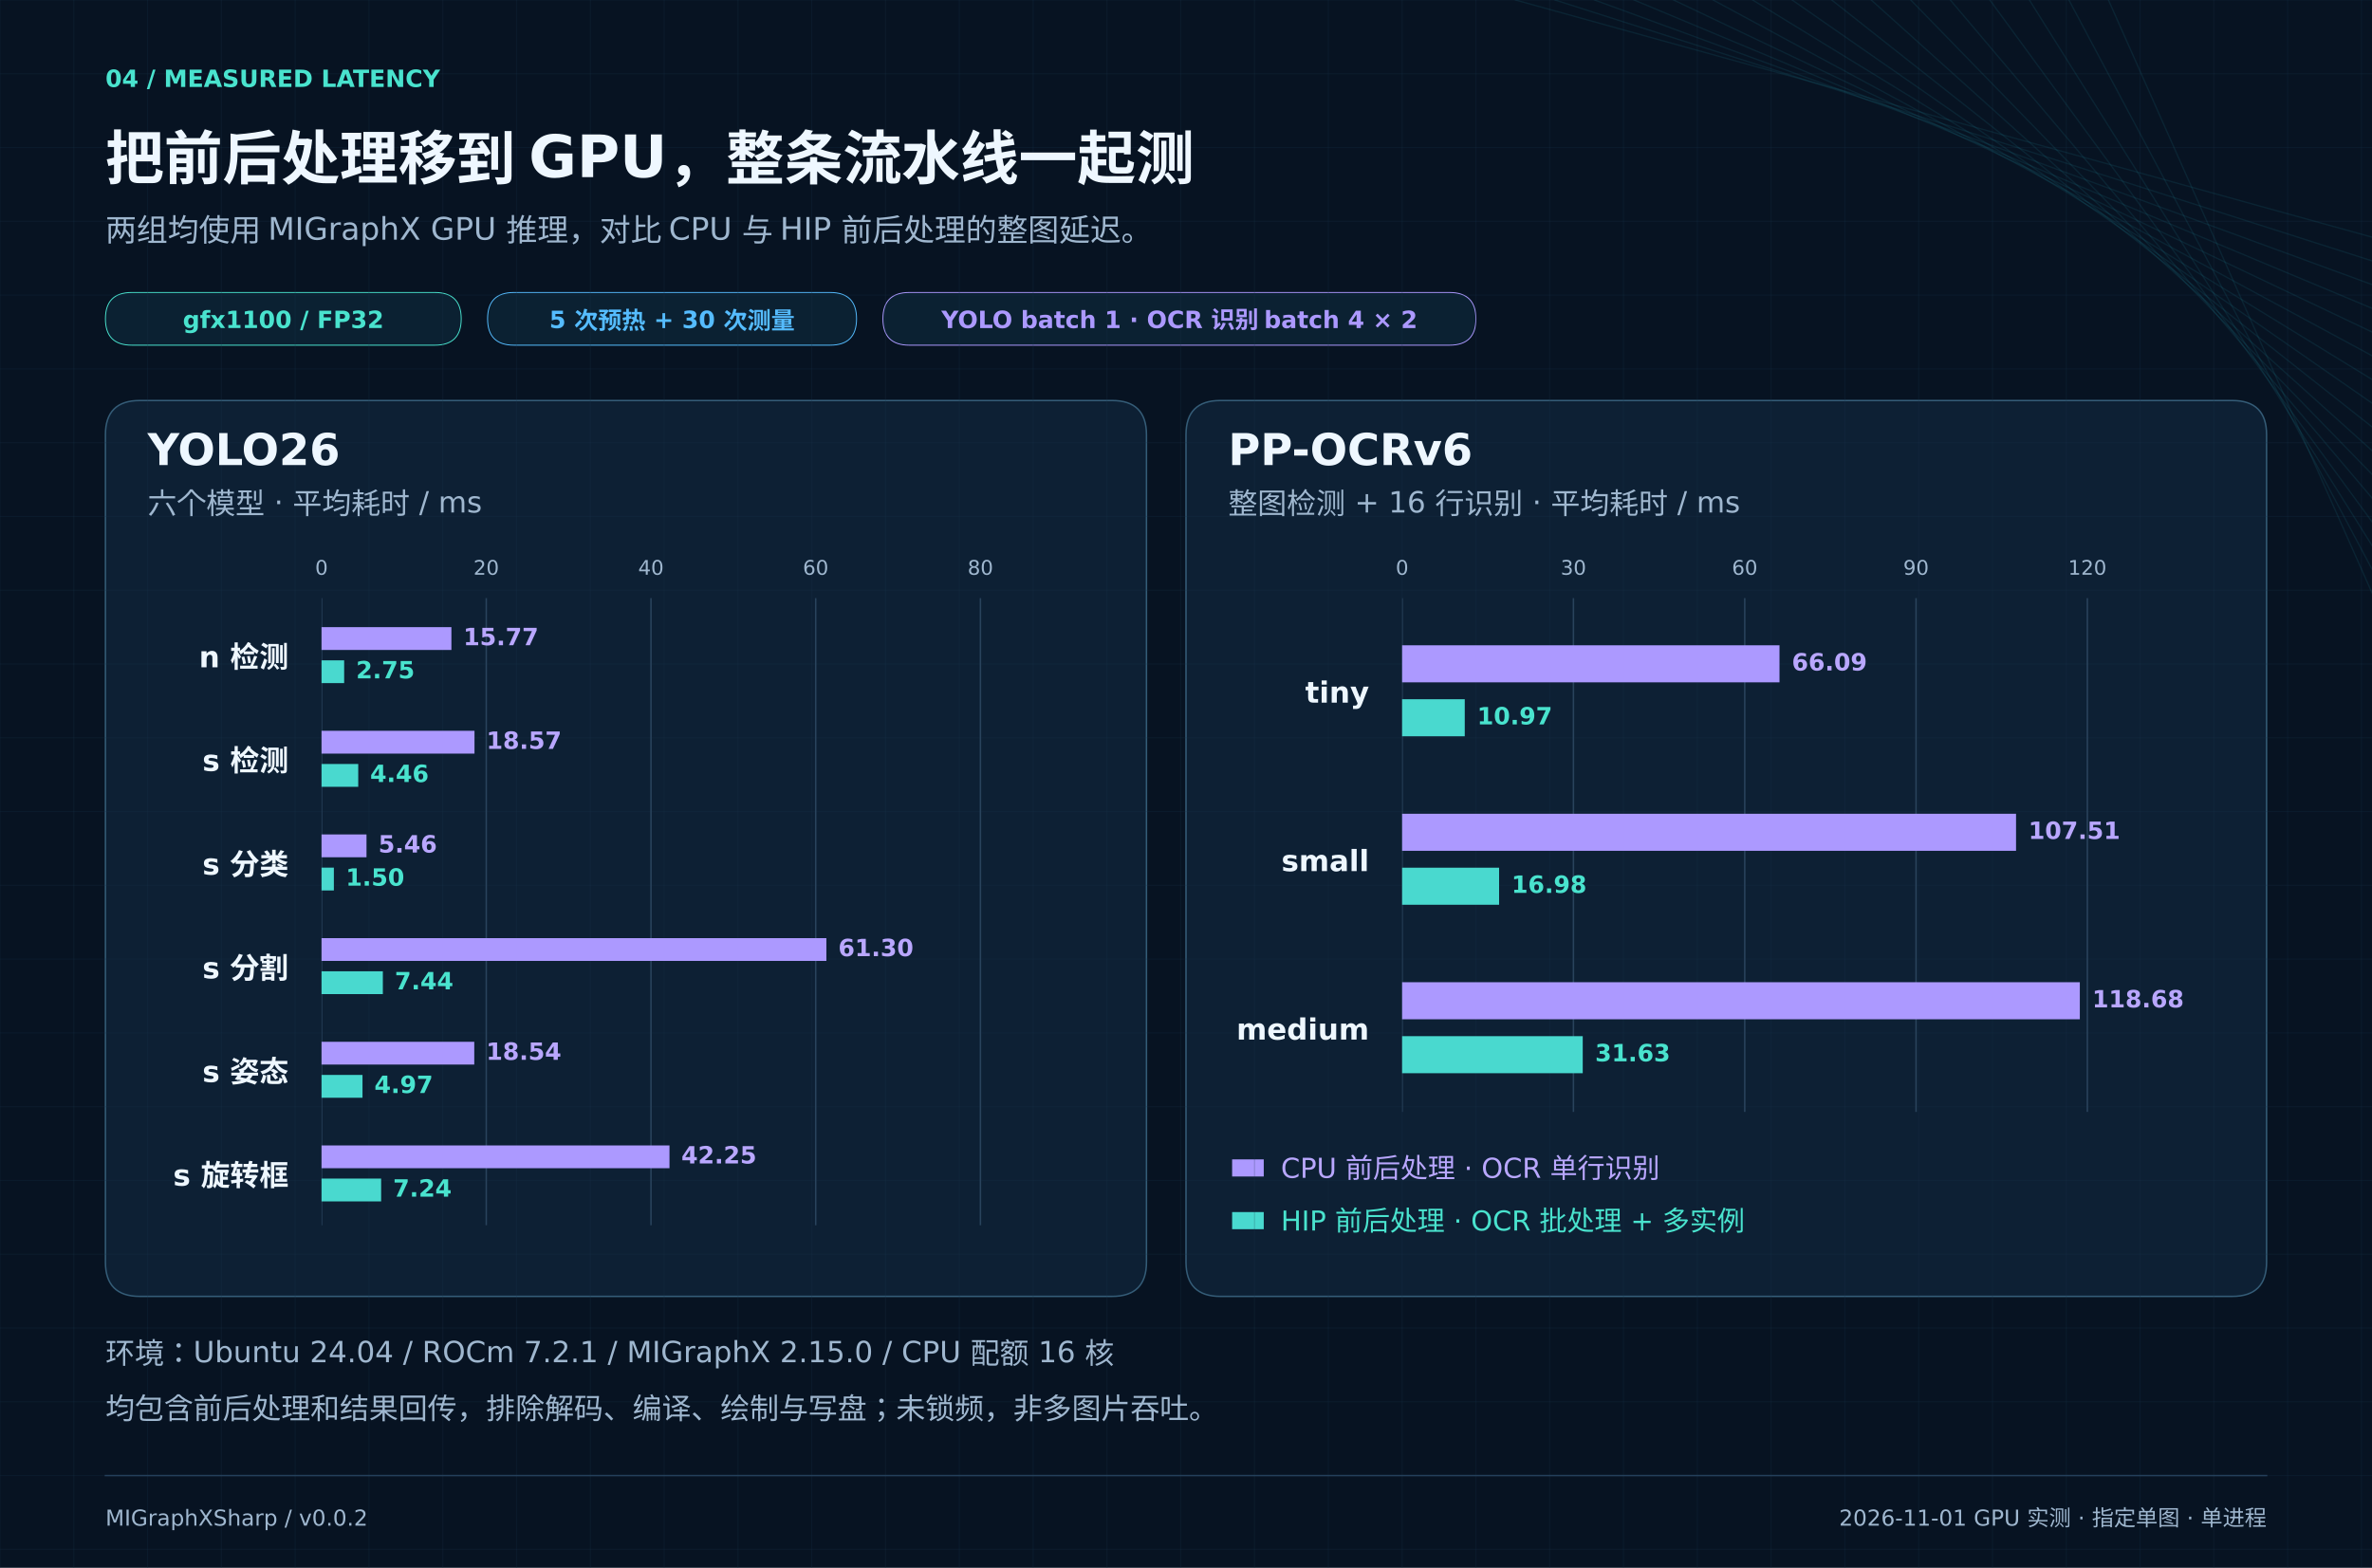
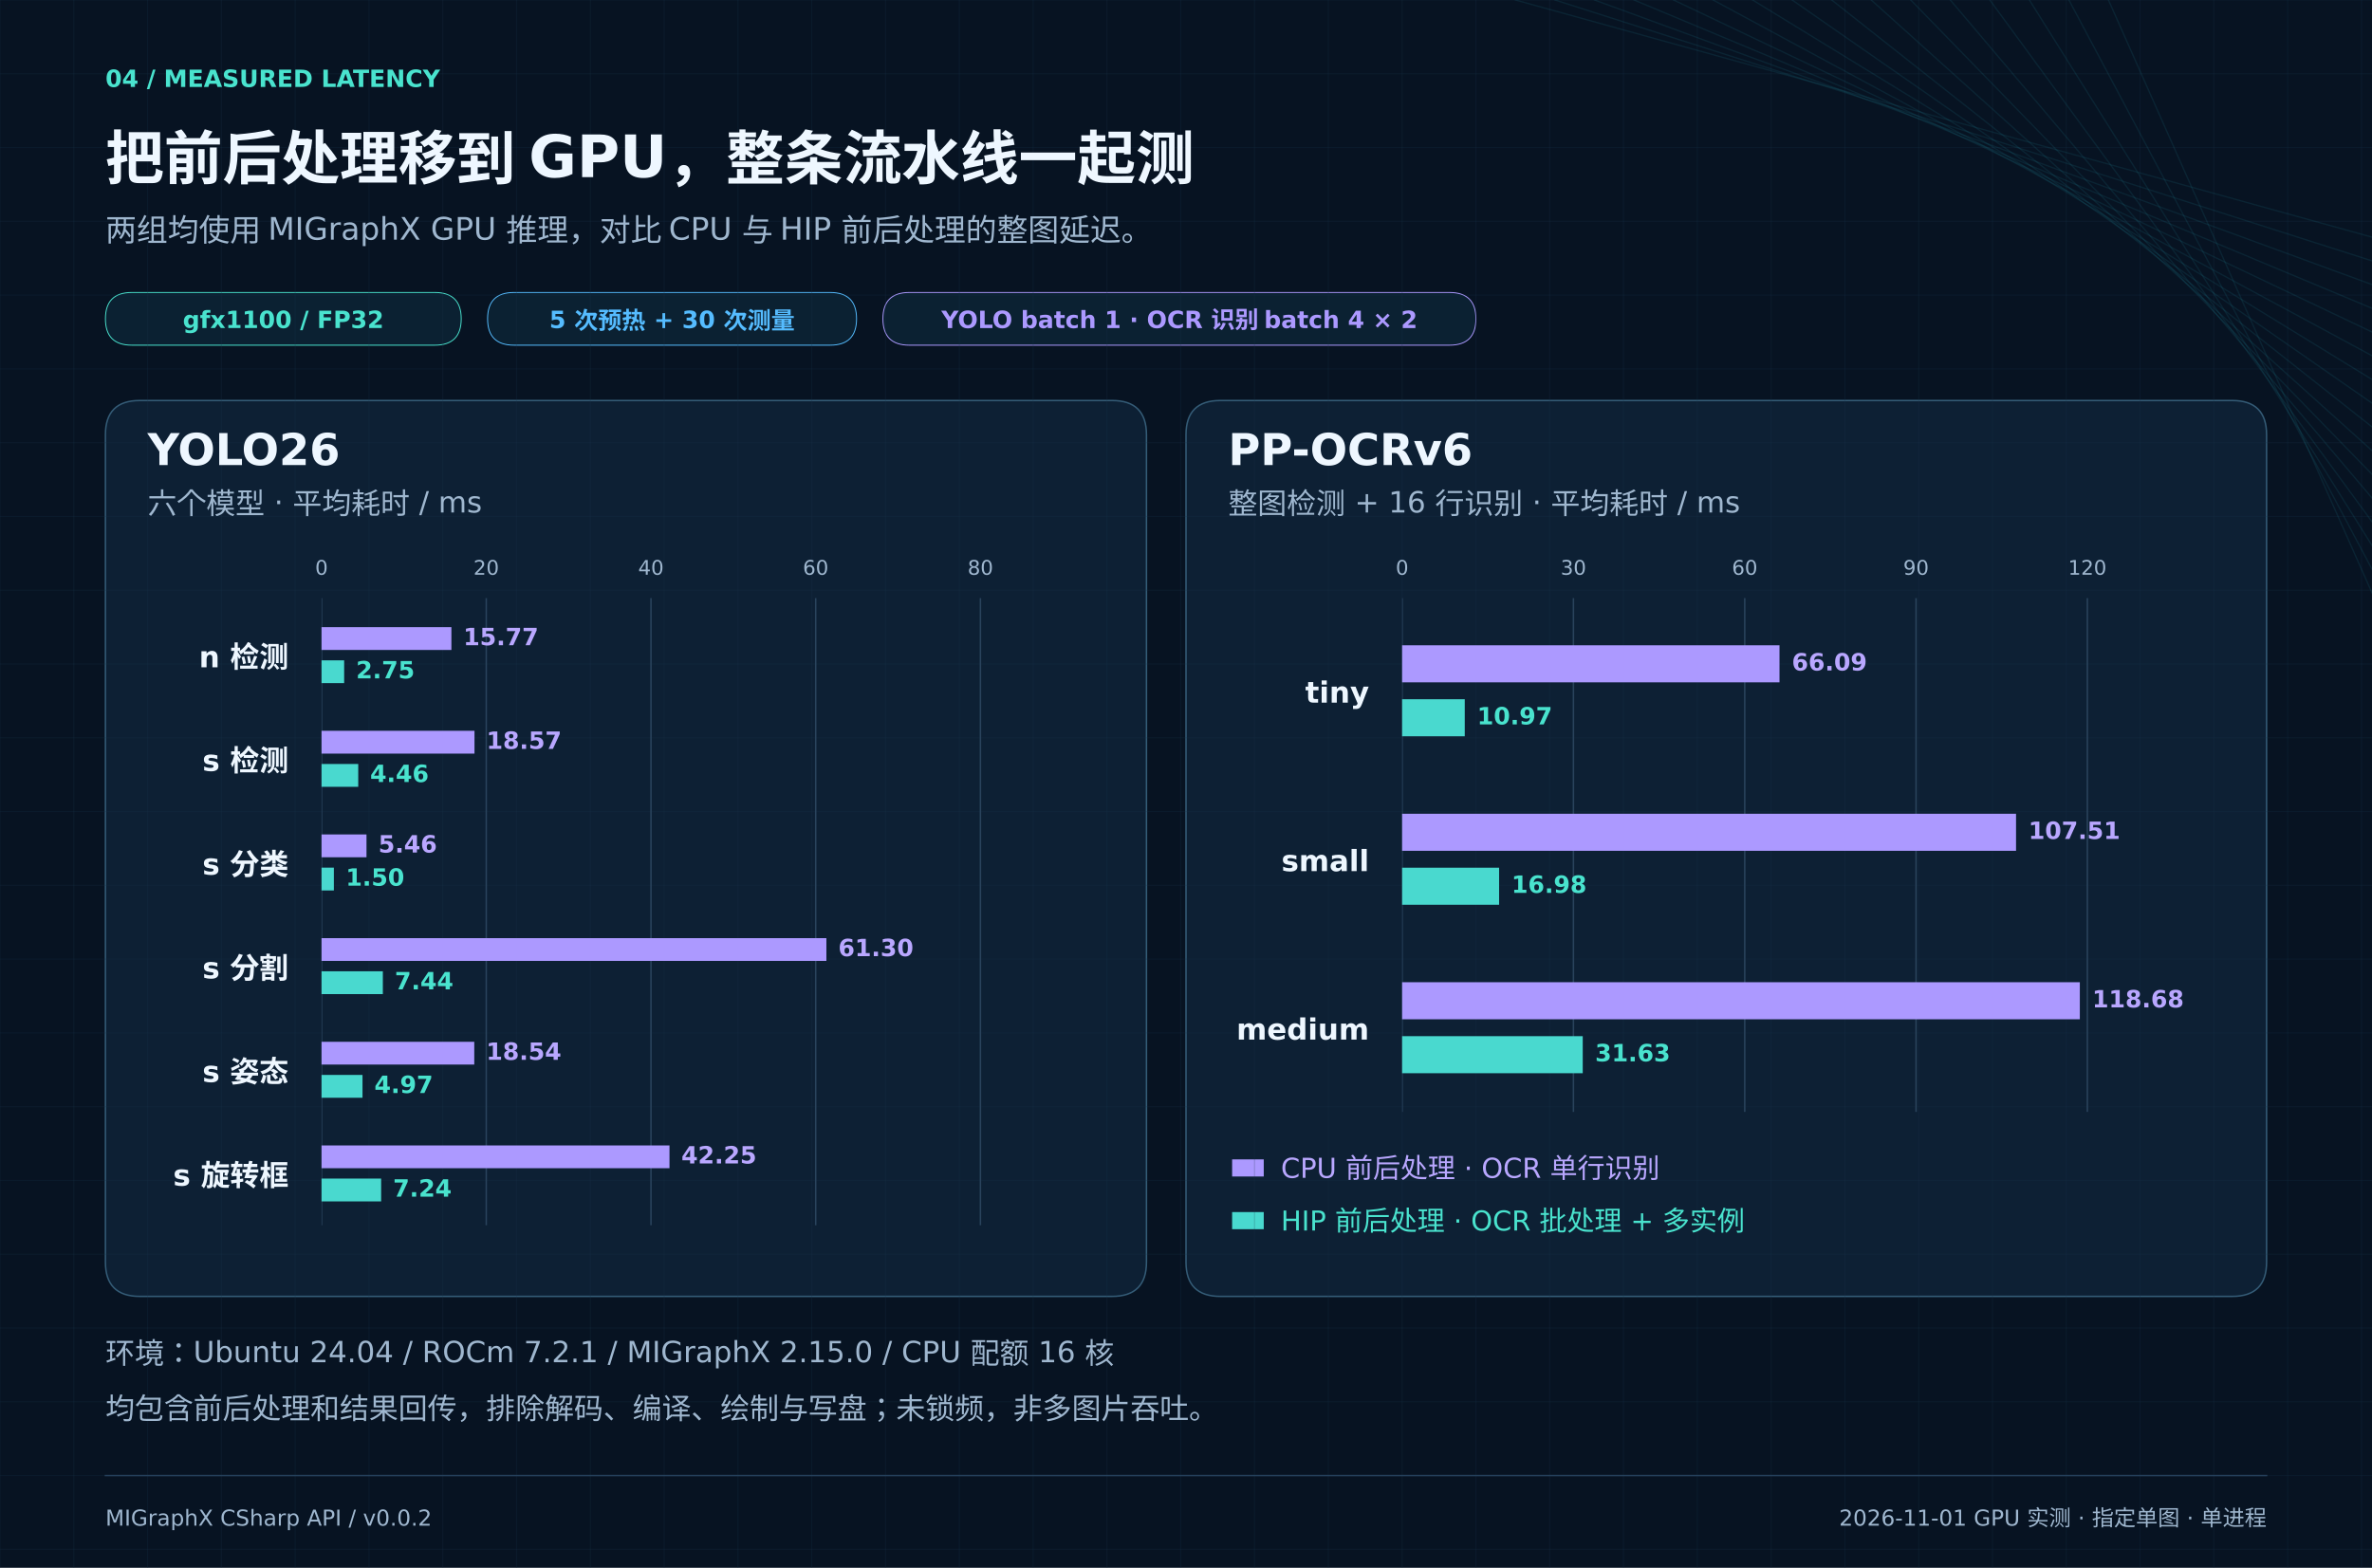
<svg xmlns="http://www.w3.org/2000/svg" width="1296pt" height="856.8pt" viewBox="0 0 1296 856.8" version="1.1">
  <defs>
    <style type="text/css">*{stroke-linejoin: round; stroke-linecap: butt}</style>
  </defs>
  <g id="figure_1">
    <g id="patch_1">
      <path d="M 0 856.8 L 1296 856.8 L 1296 0 L 0 0 z " style="fill: #071322" />
    </g>
    <g id="axes_1">
      <g id="patch_2">
        <path d="M 72 159.84 L 237.6 159.84 Q 252 159.84 252 174.24 L 252 174.24 Q 252 188.64 237.6 188.64 L 72 188.64 Q 57.6 188.64 57.6 174.24 L 57.6 174.24 Q 57.6 159.84 72 159.84 z " clip-path="url(#p8e0f7f4dfb)" style="fill: #0b2132; stroke: #49e3ce; stroke-width: 0.5; stroke-linejoin: miter" />
      </g>
      <g id="patch_3">
        <path d="M 280.8 159.84 L 453.6 159.84 Q 468 159.84 468 174.24 L 468 174.24 Q 468 188.64 453.6 188.64 L 280.8 188.64 Q 266.4 188.64 266.4 174.24 L 266.4 174.24 Q 266.4 159.84 280.8 159.84 z " clip-path="url(#p8e0f7f4dfb)" style="fill: #0b2132; stroke: #55bcff; stroke-width: 0.5; stroke-linejoin: miter" />
      </g>
      <g id="patch_4">
        <path d="M 496.8 159.84 L 792 159.84 Q 806.4 159.84 806.4 174.24 L 806.4 174.24 Q 806.4 188.64 792 188.64 L 496.8 188.64 Q 482.4 188.64 482.4 174.24 L 482.4 174.24 Q 482.4 159.84 496.8 159.84 z " clip-path="url(#p8e0f7f4dfb)" style="fill: #0b2132; stroke: #ac99ff; stroke-width: 0.5; stroke-linejoin: miter" />
      </g>
      <g id="patch_5">
        <path d="M 76.32 218.88 L 607.68 218.88 Q 626.4 218.88 626.4 237.6 L 626.4 689.76 Q 626.4 708.48 607.68 708.48 L 76.32 708.48 Q 57.6 708.48 57.6 689.76 L 57.6 237.6 Q 57.6 218.88 76.32 218.88 z " clip-path="url(#p8e0f7f4dfb)" style="fill: #0d2034; stroke: #345c77; stroke-width: 0.8; stroke-linejoin: miter" />
      </g>
      <g id="patch_6">
        <path d="M 666.72 218.88 L 1219.68 218.88 Q 1238.4 218.88 1238.4 237.6 L 1238.4 689.76 Q 1238.4 708.48 1219.68 708.48 L 666.72 708.48 Q 648 708.48 648 689.76 L 648 237.6 Q 648 218.88 666.72 218.88 z " clip-path="url(#p8e0f7f4dfb)" style="fill: #0d2034; stroke: #345c77; stroke-width: 0.8; stroke-linejoin: miter" />
      </g>
      <g id="patch_7">
        <path d="M 673.2 633.6 L 690.48 633.6 L 690.48 642.96 L 673.2 642.96 z " clip-path="url(#p8e0f7f4dfb)" style="fill: #ac99ff" />
      </g>
      <g id="patch_8">
        <path d="M 673.2 662.4 L 690.48 662.4 L 690.48 671.76 L 673.2 671.76 z " clip-path="url(#p8e0f7f4dfb)" style="fill: #49d9cf" />
      </g>
      <g id="line2d_1">
        <path d="M 0 0 L 0 856.8 " clip-path="url(#p8e0f7f4dfb)" style="fill: none; stroke: #19344b; stroke-opacity: 0.22; stroke-width: 0.6; stroke-linecap: square" />
      </g>
      <g id="line2d_2">
        <path d="M 40.32 0 L 40.32 856.8 " clip-path="url(#p8e0f7f4dfb)" style="fill: none; stroke: #19344b; stroke-opacity: 0.22; stroke-width: 0.6; stroke-linecap: square" />
      </g>
      <g id="line2d_3">
        <path d="M 80.64 0 L 80.64 856.8 " clip-path="url(#p8e0f7f4dfb)" style="fill: none; stroke: #19344b; stroke-opacity: 0.22; stroke-width: 0.6; stroke-linecap: square" />
      </g>
      <g id="line2d_4">
        <path d="M 120.96 0 L 120.96 856.8 " clip-path="url(#p8e0f7f4dfb)" style="fill: none; stroke: #19344b; stroke-opacity: 0.22; stroke-width: 0.6; stroke-linecap: square" />
      </g>
      <g id="line2d_5">
        <path d="M 161.28 0 L 161.28 856.8 " clip-path="url(#p8e0f7f4dfb)" style="fill: none; stroke: #19344b; stroke-opacity: 0.22; stroke-width: 0.6; stroke-linecap: square" />
      </g>
      <g id="line2d_6">
        <path d="M 201.6 0 L 201.6 856.8 " clip-path="url(#p8e0f7f4dfb)" style="fill: none; stroke: #19344b; stroke-opacity: 0.22; stroke-width: 0.6; stroke-linecap: square" />
      </g>
      <g id="line2d_7">
        <path d="M 241.92 0 L 241.92 856.8 " clip-path="url(#p8e0f7f4dfb)" style="fill: none; stroke: #19344b; stroke-opacity: 0.22; stroke-width: 0.6; stroke-linecap: square" />
      </g>
      <g id="line2d_8">
        <path d="M 282.24 0 L 282.24 856.8 " clip-path="url(#p8e0f7f4dfb)" style="fill: none; stroke: #19344b; stroke-opacity: 0.22; stroke-width: 0.6; stroke-linecap: square" />
      </g>
      <g id="line2d_9">
        <path d="M 322.56 0 L 322.56 856.8 " clip-path="url(#p8e0f7f4dfb)" style="fill: none; stroke: #19344b; stroke-opacity: 0.22; stroke-width: 0.6; stroke-linecap: square" />
      </g>
      <g id="line2d_10">
        <path d="M 362.88 0 L 362.88 856.8 " clip-path="url(#p8e0f7f4dfb)" style="fill: none; stroke: #19344b; stroke-opacity: 0.22; stroke-width: 0.6; stroke-linecap: square" />
      </g>
      <g id="line2d_11">
        <path d="M 403.2 0 L 403.2 856.8 " clip-path="url(#p8e0f7f4dfb)" style="fill: none; stroke: #19344b; stroke-opacity: 0.22; stroke-width: 0.6; stroke-linecap: square" />
      </g>
      <g id="line2d_12">
        <path d="M 443.52 0 L 443.52 856.8 " clip-path="url(#p8e0f7f4dfb)" style="fill: none; stroke: #19344b; stroke-opacity: 0.22; stroke-width: 0.6; stroke-linecap: square" />
      </g>
      <g id="line2d_13">
        <path d="M 483.84 0 L 483.84 856.8 " clip-path="url(#p8e0f7f4dfb)" style="fill: none; stroke: #19344b; stroke-opacity: 0.22; stroke-width: 0.6; stroke-linecap: square" />
      </g>
      <g id="line2d_14">
        <path d="M 524.16 0 L 524.16 856.8 " clip-path="url(#p8e0f7f4dfb)" style="fill: none; stroke: #19344b; stroke-opacity: 0.22; stroke-width: 0.6; stroke-linecap: square" />
      </g>
      <g id="line2d_15">
        <path d="M 564.48 0 L 564.48 856.8 " clip-path="url(#p8e0f7f4dfb)" style="fill: none; stroke: #19344b; stroke-opacity: 0.22; stroke-width: 0.6; stroke-linecap: square" />
      </g>
      <g id="line2d_16">
        <path d="M 604.8 0 L 604.8 856.8 " clip-path="url(#p8e0f7f4dfb)" style="fill: none; stroke: #19344b; stroke-opacity: 0.22; stroke-width: 0.6; stroke-linecap: square" />
      </g>
      <g id="line2d_17">
        <path d="M 645.12 0 L 645.12 856.8 " clip-path="url(#p8e0f7f4dfb)" style="fill: none; stroke: #19344b; stroke-opacity: 0.22; stroke-width: 0.6; stroke-linecap: square" />
      </g>
      <g id="line2d_18">
        <path d="M 685.44 0 L 685.44 856.8 " clip-path="url(#p8e0f7f4dfb)" style="fill: none; stroke: #19344b; stroke-opacity: 0.22; stroke-width: 0.6; stroke-linecap: square" />
      </g>
      <g id="line2d_19">
        <path d="M 725.76 0 L 725.76 856.8 " clip-path="url(#p8e0f7f4dfb)" style="fill: none; stroke: #19344b; stroke-opacity: 0.22; stroke-width: 0.6; stroke-linecap: square" />
      </g>
      <g id="line2d_20">
        <path d="M 766.08 0 L 766.08 856.8 " clip-path="url(#p8e0f7f4dfb)" style="fill: none; stroke: #19344b; stroke-opacity: 0.22; stroke-width: 0.6; stroke-linecap: square" />
      </g>
      <g id="line2d_21">
        <path d="M 806.4 0 L 806.4 856.8 " clip-path="url(#p8e0f7f4dfb)" style="fill: none; stroke: #19344b; stroke-opacity: 0.22; stroke-width: 0.6; stroke-linecap: square" />
      </g>
      <g id="line2d_22">
        <path d="M 846.72 0 L 846.72 856.8 " clip-path="url(#p8e0f7f4dfb)" style="fill: none; stroke: #19344b; stroke-opacity: 0.22; stroke-width: 0.6; stroke-linecap: square" />
      </g>
      <g id="line2d_23">
        <path d="M 887.04 0 L 887.04 856.8 " clip-path="url(#p8e0f7f4dfb)" style="fill: none; stroke: #19344b; stroke-opacity: 0.22; stroke-width: 0.6; stroke-linecap: square" />
      </g>
      <g id="line2d_24">
        <path d="M 927.36 0 L 927.36 856.8 " clip-path="url(#p8e0f7f4dfb)" style="fill: none; stroke: #19344b; stroke-opacity: 0.22; stroke-width: 0.6; stroke-linecap: square" />
      </g>
      <g id="line2d_25">
        <path d="M 967.68 0 L 967.68 856.8 " clip-path="url(#p8e0f7f4dfb)" style="fill: none; stroke: #19344b; stroke-opacity: 0.22; stroke-width: 0.6; stroke-linecap: square" />
      </g>
      <g id="line2d_26">
        <path d="M 1008 0 L 1008 856.8 " clip-path="url(#p8e0f7f4dfb)" style="fill: none; stroke: #19344b; stroke-opacity: 0.22; stroke-width: 0.6; stroke-linecap: square" />
      </g>
      <g id="line2d_27">
        <path d="M 1048.32 0 L 1048.32 856.8 " clip-path="url(#p8e0f7f4dfb)" style="fill: none; stroke: #19344b; stroke-opacity: 0.22; stroke-width: 0.6; stroke-linecap: square" />
      </g>
      <g id="line2d_28">
        <path d="M 1088.64 0 L 1088.64 856.8 " clip-path="url(#p8e0f7f4dfb)" style="fill: none; stroke: #19344b; stroke-opacity: 0.22; stroke-width: 0.6; stroke-linecap: square" />
      </g>
      <g id="line2d_29">
        <path d="M 1128.96 0 L 1128.96 856.8 " clip-path="url(#p8e0f7f4dfb)" style="fill: none; stroke: #19344b; stroke-opacity: 0.22; stroke-width: 0.6; stroke-linecap: square" />
      </g>
      <g id="line2d_30">
        <path d="M 1169.28 0 L 1169.28 856.8 " clip-path="url(#p8e0f7f4dfb)" style="fill: none; stroke: #19344b; stroke-opacity: 0.22; stroke-width: 0.6; stroke-linecap: square" />
      </g>
      <g id="line2d_31">
        <path d="M 1209.6 0 L 1209.6 856.8 " clip-path="url(#p8e0f7f4dfb)" style="fill: none; stroke: #19344b; stroke-opacity: 0.22; stroke-width: 0.6; stroke-linecap: square" />
      </g>
      <g id="line2d_32">
        <path d="M 1249.92 0 L 1249.92 856.8 " clip-path="url(#p8e0f7f4dfb)" style="fill: none; stroke: #19344b; stroke-opacity: 0.22; stroke-width: 0.6; stroke-linecap: square" />
      </g>
      <g id="line2d_33">
        <path d="M 1290.24 0 L 1290.24 856.8 " clip-path="url(#p8e0f7f4dfb)" style="fill: none; stroke: #19344b; stroke-opacity: 0.22; stroke-width: 0.6; stroke-linecap: square" />
      </g>
      <g id="line2d_34">
        <path d="M 0 0 L 1296 0 " clip-path="url(#p8e0f7f4dfb)" style="fill: none; stroke: #19344b; stroke-opacity: 0.22; stroke-width: 0.6; stroke-linecap: square" />
      </g>
      <g id="line2d_35">
        <path d="M 0 40.32 L 1296 40.32 " clip-path="url(#p8e0f7f4dfb)" style="fill: none; stroke: #19344b; stroke-opacity: 0.22; stroke-width: 0.6; stroke-linecap: square" />
      </g>
      <g id="line2d_36">
        <path d="M 0 80.64 L 1296 80.64 " clip-path="url(#p8e0f7f4dfb)" style="fill: none; stroke: #19344b; stroke-opacity: 0.22; stroke-width: 0.6; stroke-linecap: square" />
      </g>
      <g id="line2d_37">
        <path d="M 0 120.96 L 1296 120.96 " clip-path="url(#p8e0f7f4dfb)" style="fill: none; stroke: #19344b; stroke-opacity: 0.22; stroke-width: 0.6; stroke-linecap: square" />
      </g>
      <g id="line2d_38">
        <path d="M 0 161.28 L 1296 161.28 " clip-path="url(#p8e0f7f4dfb)" style="fill: none; stroke: #19344b; stroke-opacity: 0.22; stroke-width: 0.6; stroke-linecap: square" />
      </g>
      <g id="line2d_39">
        <path d="M 0 201.6 L 1296 201.6 " clip-path="url(#p8e0f7f4dfb)" style="fill: none; stroke: #19344b; stroke-opacity: 0.22; stroke-width: 0.6; stroke-linecap: square" />
      </g>
      <g id="line2d_40">
        <path d="M 0 241.92 L 1296 241.92 " clip-path="url(#p8e0f7f4dfb)" style="fill: none; stroke: #19344b; stroke-opacity: 0.22; stroke-width: 0.6; stroke-linecap: square" />
      </g>
      <g id="line2d_41">
        <path d="M 0 282.24 L 1296 282.24 " clip-path="url(#p8e0f7f4dfb)" style="fill: none; stroke: #19344b; stroke-opacity: 0.22; stroke-width: 0.6; stroke-linecap: square" />
      </g>
      <g id="line2d_42">
        <path d="M 0 322.56 L 1296 322.56 " clip-path="url(#p8e0f7f4dfb)" style="fill: none; stroke: #19344b; stroke-opacity: 0.22; stroke-width: 0.6; stroke-linecap: square" />
      </g>
      <g id="line2d_43">
        <path d="M 0 362.88 L 1296 362.88 " clip-path="url(#p8e0f7f4dfb)" style="fill: none; stroke: #19344b; stroke-opacity: 0.22; stroke-width: 0.6; stroke-linecap: square" />
      </g>
      <g id="line2d_44">
        <path d="M 0 403.2 L 1296 403.2 " clip-path="url(#p8e0f7f4dfb)" style="fill: none; stroke: #19344b; stroke-opacity: 0.22; stroke-width: 0.6; stroke-linecap: square" />
      </g>
      <g id="line2d_45">
        <path d="M 0 443.52 L 1296 443.52 " clip-path="url(#p8e0f7f4dfb)" style="fill: none; stroke: #19344b; stroke-opacity: 0.22; stroke-width: 0.6; stroke-linecap: square" />
      </g>
      <g id="line2d_46">
        <path d="M 0 483.84 L 1296 483.84 " clip-path="url(#p8e0f7f4dfb)" style="fill: none; stroke: #19344b; stroke-opacity: 0.22; stroke-width: 0.6; stroke-linecap: square" />
      </g>
      <g id="line2d_47">
        <path d="M 0 524.16 L 1296 524.16 " clip-path="url(#p8e0f7f4dfb)" style="fill: none; stroke: #19344b; stroke-opacity: 0.22; stroke-width: 0.6; stroke-linecap: square" />
      </g>
      <g id="line2d_48">
        <path d="M 0 564.48 L 1296 564.48 " clip-path="url(#p8e0f7f4dfb)" style="fill: none; stroke: #19344b; stroke-opacity: 0.22; stroke-width: 0.6; stroke-linecap: square" />
      </g>
      <g id="line2d_49">
        <path d="M 0 604.8 L 1296 604.8 " clip-path="url(#p8e0f7f4dfb)" style="fill: none; stroke: #19344b; stroke-opacity: 0.22; stroke-width: 0.6; stroke-linecap: square" />
      </g>
      <g id="line2d_50">
        <path d="M 0 645.12 L 1296 645.12 " clip-path="url(#p8e0f7f4dfb)" style="fill: none; stroke: #19344b; stroke-opacity: 0.22; stroke-width: 0.6; stroke-linecap: square" />
      </g>
      <g id="line2d_51">
        <path d="M 0 685.44 L 1296 685.44 " clip-path="url(#p8e0f7f4dfb)" style="fill: none; stroke: #19344b; stroke-opacity: 0.22; stroke-width: 0.6; stroke-linecap: square" />
      </g>
      <g id="line2d_52">
        <path d="M 0 725.76 L 1296 725.76 " clip-path="url(#p8e0f7f4dfb)" style="fill: none; stroke: #19344b; stroke-opacity: 0.22; stroke-width: 0.6; stroke-linecap: square" />
      </g>
      <g id="line2d_53">
        <path d="M 0 766.08 L 1296 766.08 " clip-path="url(#p8e0f7f4dfb)" style="fill: none; stroke: #19344b; stroke-opacity: 0.22; stroke-width: 0.6; stroke-linecap: square" />
      </g>
      <g id="line2d_54">
        <path d="M 0 806.4 L 1296 806.4 " clip-path="url(#p8e0f7f4dfb)" style="fill: none; stroke: #19344b; stroke-opacity: 0.22; stroke-width: 0.6; stroke-linecap: square" />
      </g>
      <g id="line2d_55">
        <path d="M 0 846.72 L 1296 846.72 " clip-path="url(#p8e0f7f4dfb)" style="fill: none; stroke: #19344b; stroke-opacity: 0.22; stroke-width: 0.6; stroke-linecap: square" />
      </g>
      <g id="line2d_56">
        <path d="M 828 0 L 1296 129.6 " clip-path="url(#p8e0f7f4dfb)" style="fill: none; stroke: #2baec6; stroke-opacity: 0.11; stroke-width: 0.7; stroke-linecap: square" />
      </g>
      <g id="line2d_57">
        <path d="M 849.6 0 L 1296 142.56 " clip-path="url(#p8e0f7f4dfb)" style="fill: none; stroke: #2baec6; stroke-opacity: 0.11; stroke-width: 0.7; stroke-linecap: square" />
      </g>
      <g id="line2d_58">
        <path d="M 871.2 0 L 1296 155.52 " clip-path="url(#p8e0f7f4dfb)" style="fill: none; stroke: #2baec6; stroke-opacity: 0.11; stroke-width: 0.7; stroke-linecap: square" />
      </g>
      <g id="line2d_59">
        <path d="M 892.8 0 L 1296 168.48 " clip-path="url(#p8e0f7f4dfb)" style="fill: none; stroke: #2baec6; stroke-opacity: 0.11; stroke-width: 0.7; stroke-linecap: square" />
      </g>
      <g id="line2d_60">
        <path d="M 914.4 0 L 1296 181.44 " clip-path="url(#p8e0f7f4dfb)" style="fill: none; stroke: #2baec6; stroke-opacity: 0.11; stroke-width: 0.7; stroke-linecap: square" />
      </g>
      <g id="line2d_61">
        <path d="M 936 0 L 1296 194.4 " clip-path="url(#p8e0f7f4dfb)" style="fill: none; stroke: #2baec6; stroke-opacity: 0.11; stroke-width: 0.7; stroke-linecap: square" />
      </g>
      <g id="line2d_62">
        <path d="M 957.6 0 L 1296 207.36 " clip-path="url(#p8e0f7f4dfb)" style="fill: none; stroke: #2baec6; stroke-opacity: 0.11; stroke-width: 0.7; stroke-linecap: square" />
      </g>
      <g id="line2d_63">
        <path d="M 979.2 0 L 1296 220.32 " clip-path="url(#p8e0f7f4dfb)" style="fill: none; stroke: #2baec6; stroke-opacity: 0.11; stroke-width: 0.7; stroke-linecap: square" />
      </g>
      <g id="line2d_64">
        <path d="M 1000.8 0 L 1296 233.28 " clip-path="url(#p8e0f7f4dfb)" style="fill: none; stroke: #2baec6; stroke-opacity: 0.11; stroke-width: 0.7; stroke-linecap: square" />
      </g>
      <g id="line2d_65">
        <path d="M 1022.4 0 L 1296 246.24 " clip-path="url(#p8e0f7f4dfb)" style="fill: none; stroke: #2baec6; stroke-opacity: 0.11; stroke-width: 0.7; stroke-linecap: square" />
      </g>
      <g id="line2d_66">
        <path d="M 1044 0 L 1296 259.2 " clip-path="url(#p8e0f7f4dfb)" style="fill: none; stroke: #2baec6; stroke-opacity: 0.11; stroke-width: 0.7; stroke-linecap: square" />
      </g>
      <g id="line2d_67">
        <path d="M 1065.6 0 L 1296 272.16 " clip-path="url(#p8e0f7f4dfb)" style="fill: none; stroke: #2baec6; stroke-opacity: 0.11; stroke-width: 0.7; stroke-linecap: square" />
      </g>
      <g id="line2d_68">
        <path d="M 1087.2 0 L 1296 285.12 " clip-path="url(#p8e0f7f4dfb)" style="fill: none; stroke: #2baec6; stroke-opacity: 0.11; stroke-width: 0.7; stroke-linecap: square" />
      </g>
      <g id="line2d_69">
        <path d="M 1108.8 0 L 1296 298.08 " clip-path="url(#p8e0f7f4dfb)" style="fill: none; stroke: #2baec6; stroke-opacity: 0.11; stroke-width: 0.7; stroke-linecap: square" />
      </g>
      <g id="line2d_70">
        <path d="M 1130.4 0 L 1296 311.04 " clip-path="url(#p8e0f7f4dfb)" style="fill: none; stroke: #2baec6; stroke-opacity: 0.11; stroke-width: 0.7; stroke-linecap: square" />
      </g>
      <g id="line2d_71">
        <path d="M 1152 0 L 1296 324 " clip-path="url(#p8e0f7f4dfb)" style="fill: none; stroke: #2baec6; stroke-opacity: 0.11; stroke-width: 0.7; stroke-linecap: square" />
      </g>
      <g id="line2d_72">
        <path d="M 57.6 806.4 L 1238.4 806.4 " clip-path="url(#p8e0f7f4dfb)" style="fill: none; stroke: #24405b; stroke-width: 0.8; stroke-linecap: square" />
      </g>
    </g>
    <g id="axes_2">
      <g id="patch_9">
        <path d="M 175.68 669.6 L 589.68 669.6 L 589.68 326.88 L 175.68 326.88 L 175.68 669.6 z " style="fill: none" />
      </g>
      <g id="matplotlib.axis_1">
        <g id="xtick_1">
          <g id="line2d_73">
            <path d="M 175.68 669.6 L 175.68 326.88 " clip-path="url(#p152cd6fdb2)" style="fill: none; stroke: #29435c; stroke-width: 0.8; stroke-linecap: square" />
          </g>
          <g id="line2d_74" />
          <g id="text_1">
            <text style="font-size: 11px; font-family: 'Microsoft YaHei', 'DejaVu Sans'; text-anchor: middle; fill: #9fb7cf" x="175.68" y="314.092" transform="rotate(-0 175.68 314.0924)">0</text>
          </g>
        </g>
        <g id="xtick_2">
          <g id="line2d_75">
            <path d="M 265.68 669.6 L 265.68 326.88 " clip-path="url(#p152cd6fdb2)" style="fill: none; stroke: #29435c; stroke-width: 0.8; stroke-linecap: square" />
          </g>
          <g id="line2d_76" />
          <g id="text_2">
            <text style="font-size: 11px; font-family: 'Microsoft YaHei', 'DejaVu Sans'; text-anchor: middle; fill: #9fb7cf" x="265.68" y="314.092" transform="rotate(-0 265.68 314.0924)">20</text>
          </g>
        </g>
        <g id="xtick_3">
          <g id="line2d_77">
            <path d="M 355.68 669.6 L 355.68 326.88 " clip-path="url(#p152cd6fdb2)" style="fill: none; stroke: #29435c; stroke-width: 0.8; stroke-linecap: square" />
          </g>
          <g id="line2d_78" />
          <g id="text_3">
            <text style="font-size: 11px; font-family: 'Microsoft YaHei', 'DejaVu Sans'; text-anchor: middle; fill: #9fb7cf" x="355.68" y="314.092" transform="rotate(-0 355.68 314.0924)">40</text>
          </g>
        </g>
        <g id="xtick_4">
          <g id="line2d_79">
            <path d="M 445.68 669.6 L 445.68 326.88 " clip-path="url(#p152cd6fdb2)" style="fill: none; stroke: #29435c; stroke-width: 0.8; stroke-linecap: square" />
          </g>
          <g id="line2d_80" />
          <g id="text_4">
            <text style="font-size: 11px; font-family: 'Microsoft YaHei', 'DejaVu Sans'; text-anchor: middle; fill: #9fb7cf" x="445.68" y="314.092" transform="rotate(-0 445.68 314.0924)">60</text>
          </g>
        </g>
        <g id="xtick_5">
          <g id="line2d_81">
            <path d="M 535.68 669.6 L 535.68 326.88 " clip-path="url(#p152cd6fdb2)" style="fill: none; stroke: #29435c; stroke-width: 0.8; stroke-linecap: square" />
          </g>
          <g id="line2d_82" />
          <g id="text_5">
            <text style="font-size: 11px; font-family: 'Microsoft YaHei', 'DejaVu Sans'; text-anchor: middle; fill: #9fb7cf" x="535.68" y="314.092" transform="rotate(-0 535.68 314.0924)">80</text>
          </g>
        </g>
      </g>
      <g id="matplotlib.axis_2">
        <g id="ytick_1">
          <g id="line2d_83" />
          <g id="text_6">
            <text style="font-weight: 700; font-size: 16px; font-family: 'Microsoft YaHei', 'DejaVu Sans'; text-anchor: end; fill: #eef7ff" x="157.68" y="364.665" transform="rotate(-0 157.68 364.6651)">n 检测</text>
          </g>
        </g>
        <g id="ytick_2">
          <g id="line2d_84" />
          <g id="text_7">
            <text style="font-weight: 700; font-size: 16px; font-family: 'Microsoft YaHei', 'DejaVu Sans'; text-anchor: end; fill: #eef7ff" x="157.68" y="421.313" transform="rotate(-0 157.68 421.313)">s 检测</text>
          </g>
        </g>
        <g id="ytick_3">
          <g id="line2d_85" />
          <g id="text_8">
            <text style="font-weight: 700; font-size: 16px; font-family: 'Microsoft YaHei', 'DejaVu Sans'; text-anchor: end; fill: #eef7ff" x="157.68" y="477.977" transform="rotate(-0 157.68 477.9772)">s 分类</text>
          </g>
        </g>
        <g id="ytick_4">
          <g id="line2d_86" />
          <g id="text_9">
            <text style="font-weight: 700; font-size: 16px; font-family: 'Microsoft YaHei', 'DejaVu Sans'; text-anchor: end; fill: #eef7ff" x="157.68" y="534.664" transform="rotate(-0 157.68 534.6639)">s 分割</text>
          </g>
        </g>
        <g id="ytick_5">
          <g id="line2d_87" />
          <g id="text_10">
            <text style="font-weight: 700; font-size: 16px; font-family: 'Microsoft YaHei', 'DejaVu Sans'; text-anchor: end; fill: #eef7ff" x="157.68" y="591.312" transform="rotate(-0 157.68 591.3118)">s 姿态</text>
          </g>
        </g>
        <g id="ytick_6">
          <g id="line2d_88" />
          <g id="text_11">
            <text style="font-weight: 700; font-size: 16px; font-family: 'Microsoft YaHei', 'DejaVu Sans'; text-anchor: end; fill: #eef7ff" x="157.68" y="647.96" transform="rotate(-0 157.68 647.9598)">s 旋转框</text>
          </g>
        </g>
      </g>
      <g id="patch_10">
        <path d="M 175.68 342.741 L 246.639 342.741 L 246.639 355.204 L 175.68 355.204 z " clip-path="url(#p152cd6fdb2)" style="fill: #ac99ff" />
      </g>
      <g id="patch_11">
        <path d="M 175.68 399.389 L 259.251 399.389 L 259.251 411.852 L 175.68 411.852 z " clip-path="url(#p152cd6fdb2)" style="fill: #ac99ff" />
      </g>
      <g id="patch_12">
        <path d="M 175.68 456.037 L 200.251 456.037 L 200.251 468.5 L 175.68 468.5 z " clip-path="url(#p152cd6fdb2)" style="fill: #ac99ff" />
      </g>
      <g id="patch_13">
        <path d="M 175.68 512.685 L 451.521 512.685 L 451.521 525.148 L 175.68 525.148 z " clip-path="url(#p152cd6fdb2)" style="fill: #ac99ff" />
      </g>
      <g id="patch_14">
        <path d="M 175.68 569.333 L 259.129 569.333 L 259.129 581.796 L 175.68 581.796 z " clip-path="url(#p152cd6fdb2)" style="fill: #ac99ff" />
      </g>
      <g id="patch_15">
        <path d="M 175.68 625.981 L 365.791 625.981 L 365.791 638.444 L 175.68 638.444 z " clip-path="url(#p152cd6fdb2)" style="fill: #ac99ff" />
      </g>
      <g id="patch_16">
        <path d="M 175.68 360.869 L 188.039 360.869 L 188.039 373.331 L 175.68 373.331 z " clip-path="url(#p152cd6fdb2)" style="fill: #49d9cf" />
      </g>
      <g id="patch_17">
        <path d="M 175.68 417.517 L 195.733 417.517 L 195.733 429.979 L 175.68 429.979 z " clip-path="url(#p152cd6fdb2)" style="fill: #49d9cf" />
      </g>
      <g id="patch_18">
        <path d="M 175.68 474.165 L 182.416 474.165 L 182.416 486.627 L 175.68 486.627 z " clip-path="url(#p152cd6fdb2)" style="fill: #49d9cf" />
      </g>
      <g id="patch_19">
        <path d="M 175.68 530.813 L 209.181 530.813 L 209.181 543.275 L 175.68 543.275 z " clip-path="url(#p152cd6fdb2)" style="fill: #49d9cf" />
      </g>
      <g id="patch_20">
        <path d="M 175.68 587.46 L 198.062 587.46 L 198.062 599.923 L 175.68 599.923 z " clip-path="url(#p152cd6fdb2)" style="fill: #49d9cf" />
      </g>
      <g id="patch_21">
        <path d="M 175.68 644.108 L 208.247 644.108 L 208.247 656.571 L 175.68 656.571 z " clip-path="url(#p152cd6fdb2)" style="fill: #49d9cf" />
      </g>
      <g id="text_12">
        <text style="font-weight: 700; font-size: 13px; font-family: 'Microsoft YaHei', 'DejaVu Sans'; text-anchor: start; fill: #b9a7ff" x="253.119" y="352.604" transform="rotate(-0 253.1188 352.6036)">15.77</text>
      </g>
      <g id="text_13">
        <text style="font-weight: 700; font-size: 13px; font-family: 'Microsoft YaHei', 'DejaVu Sans'; text-anchor: start; fill: #49e3ce" x="194.519" y="370.731" transform="rotate(-0 194.5189 370.7309)">2.75</text>
      </g>
      <g id="text_14">
        <text style="font-weight: 700; font-size: 13px; font-family: 'Microsoft YaHei', 'DejaVu Sans'; text-anchor: start; fill: #b9a7ff" x="265.731" y="409.251" transform="rotate(-0 265.7309 409.2515)">18.57</text>
      </g>
      <g id="text_15">
        <text style="font-weight: 700; font-size: 13px; font-family: 'Microsoft YaHei', 'DejaVu Sans'; text-anchor: start; fill: #49e3ce" x="202.213" y="427.379" transform="rotate(-0 202.213 427.3788)">4.46</text>
      </g>
      <g id="text_16">
        <text style="font-weight: 700; font-size: 13px; font-family: 'Microsoft YaHei', 'DejaVu Sans'; text-anchor: start; fill: #b9a7ff" x="206.731" y="465.899" transform="rotate(-0 206.7314 465.8994)">5.46</text>
      </g>
      <g id="text_17">
        <text style="font-weight: 700; font-size: 13px; font-family: 'Microsoft YaHei', 'DejaVu Sans'; text-anchor: start; fill: #49e3ce" x="188.896" y="484.027" transform="rotate(-0 188.8963 484.0268)">1.50</text>
      </g>
      <g id="text_18">
        <text style="font-weight: 700; font-size: 13px; font-family: 'Microsoft YaHei', 'DejaVu Sans'; text-anchor: start; fill: #b9a7ff" x="458.001" y="522.547" transform="rotate(-0 458.0013 522.5474)">61.30</text>
      </g>
      <g id="text_19">
        <text style="font-weight: 700; font-size: 13px; font-family: 'Microsoft YaHei', 'DejaVu Sans'; text-anchor: start; fill: #49e3ce" x="215.661" y="540.675" transform="rotate(-0 215.661 540.6747)">7.44</text>
      </g>
      <g id="text_20">
        <text style="font-weight: 700; font-size: 13px; font-family: 'Microsoft YaHei', 'DejaVu Sans'; text-anchor: start; fill: #b9a7ff" x="265.609" y="579.195" transform="rotate(-0 265.6087 579.1953)">18.54</text>
      </g>
      <g id="text_21">
        <text style="font-weight: 700; font-size: 13px; font-family: 'Microsoft YaHei', 'DejaVu Sans'; text-anchor: start; fill: #49e3ce" x="204.542" y="597.323" transform="rotate(-0 204.5423 597.3226)">4.97</text>
      </g>
      <g id="text_22">
        <text style="font-weight: 700; font-size: 13px; font-family: 'Microsoft YaHei', 'DejaVu Sans'; text-anchor: start; fill: #b9a7ff" x="372.271" y="635.843" transform="rotate(-0 372.2713 635.8432)">42.25</text>
      </g>
      <g id="text_23">
        <text style="font-weight: 700; font-size: 13px; font-family: 'Microsoft YaHei', 'DejaVu Sans'; text-anchor: start; fill: #49e3ce" x="214.727" y="653.971" transform="rotate(-0 214.727 653.9706)">7.24</text>
      </g>
    </g>
    <g id="axes_3">
      <g id="patch_22">
        <path d="M 766.08 607.68 L 1196.64 607.68 L 1196.64 326.88 L 766.08 326.88 L 766.08 607.68 z " style="fill: none" />
      </g>
      <g id="matplotlib.axis_3">
        <g id="xtick_6">
          <g id="line2d_89">
            <path d="M 766.08 607.68 L 766.08 326.88 " clip-path="url(#pefdca8ee57)" style="fill: none; stroke: #29435c; stroke-width: 0.8; stroke-linecap: square" />
          </g>
          <g id="line2d_90" />
          <g id="text_24">
            <text style="font-size: 11px; font-family: 'Microsoft YaHei', 'DejaVu Sans'; text-anchor: middle; fill: #9fb7cf" x="766.08" y="314.092" transform="rotate(-0 766.08 314.0924)">0</text>
          </g>
        </g>
        <g id="xtick_7">
          <g id="line2d_91">
            <path d="M 859.68 607.68 L 859.68 326.88 " clip-path="url(#pefdca8ee57)" style="fill: none; stroke: #29435c; stroke-width: 0.8; stroke-linecap: square" />
          </g>
          <g id="line2d_92" />
          <g id="text_25">
            <text style="font-size: 11px; font-family: 'Microsoft YaHei', 'DejaVu Sans'; text-anchor: middle; fill: #9fb7cf" x="859.68" y="314.092" transform="rotate(-0 859.68 314.0924)">30</text>
          </g>
        </g>
        <g id="xtick_8">
          <g id="line2d_93">
            <path d="M 953.28 607.68 L 953.28 326.88 " clip-path="url(#pefdca8ee57)" style="fill: none; stroke: #29435c; stroke-width: 0.8; stroke-linecap: square" />
          </g>
          <g id="line2d_94" />
          <g id="text_26">
            <text style="font-size: 11px; font-family: 'Microsoft YaHei', 'DejaVu Sans'; text-anchor: middle; fill: #9fb7cf" x="953.28" y="314.092" transform="rotate(-0 953.28 314.0924)">60</text>
          </g>
        </g>
        <g id="xtick_9">
          <g id="line2d_95">
            <path d="M 1046.88 607.68 L 1046.88 326.88 " clip-path="url(#pefdca8ee57)" style="fill: none; stroke: #29435c; stroke-width: 0.8; stroke-linecap: square" />
          </g>
          <g id="line2d_96" />
          <g id="text_27">
            <text style="font-size: 11px; font-family: 'Microsoft YaHei', 'DejaVu Sans'; text-anchor: middle; fill: #9fb7cf" x="1046.88" y="314.092" transform="rotate(-0 1046.88 314.0924)">90</text>
          </g>
        </g>
        <g id="xtick_10">
          <g id="line2d_97">
            <path d="M 1140.48 607.68 L 1140.48 326.88 " clip-path="url(#pefdca8ee57)" style="fill: none; stroke: #29435c; stroke-width: 0.8; stroke-linecap: square" />
          </g>
          <g id="line2d_98" />
          <g id="text_28">
            <text style="font-size: 11px; font-family: 'Microsoft YaHei', 'DejaVu Sans'; text-anchor: middle; fill: #9fb7cf" x="1140.48" y="314.092" transform="rotate(-0 1140.48 314.0924)">120</text>
          </g>
        </g>
      </g>
      <g id="matplotlib.axis_4">
        <g id="ytick_7">
          <g id="line2d_99" />
          <g id="text_29">
            <text style="font-weight: 700; font-size: 16px; font-family: 'Microsoft YaHei', 'DejaVu Sans'; text-anchor: end; fill: #eef7ff" x="748.08" y="384.012" transform="rotate(-0 748.08 384.0122)">tiny</text>
          </g>
        </g>
        <g id="ytick_8">
          <g id="line2d_100" />
          <g id="text_30">
            <text style="font-weight: 700; font-size: 16px; font-family: 'Microsoft YaHei', 'DejaVu Sans'; text-anchor: end; fill: #eef7ff" x="748.08" y="476.078" transform="rotate(-0 748.08 476.0777)">small</text>
          </g>
        </g>
        <g id="ytick_9">
          <g id="line2d_101" />
          <g id="text_31">
            <text style="font-weight: 700; font-size: 16px; font-family: 'Microsoft YaHei', 'DejaVu Sans'; text-anchor: end; fill: #eef7ff" x="748.08" y="568.143" transform="rotate(-0 748.08 568.1433)">medium</text>
          </g>
        </g>
      </g>
      <g id="patch_23">
        <path d="M 766.08 352.658 L 972.273 352.658 L 972.273 372.913 L 766.08 372.913 z " clip-path="url(#pefdca8ee57)" style="fill: #ac99ff" />
      </g>
      <g id="patch_24">
        <path d="M 766.08 444.724 L 1101.516 444.724 L 1101.516 464.978 L 766.08 464.978 z " clip-path="url(#pefdca8ee57)" style="fill: #ac99ff" />
      </g>
      <g id="patch_25">
        <path d="M 766.08 536.79 L 1136.364 536.79 L 1136.364 557.044 L 766.08 557.044 z " clip-path="url(#pefdca8ee57)" style="fill: #ac99ff" />
      </g>
      <g id="patch_26">
        <path d="M 766.08 382.119 L 800.306 382.119 L 800.306 402.374 L 766.08 402.374 z " clip-path="url(#pefdca8ee57)" style="fill: #49d9cf" />
      </g>
      <g id="patch_27">
        <path d="M 766.08 474.185 L 819.073 474.185 L 819.073 494.439 L 766.08 494.439 z " clip-path="url(#pefdca8ee57)" style="fill: #49d9cf" />
      </g>
      <g id="patch_28">
        <path d="M 766.08 566.25 L 864.768 566.25 L 864.768 586.505 L 766.08 586.505 z " clip-path="url(#pefdca8ee57)" style="fill: #49d9cf" />
      </g>
      <g id="text_32">
        <text style="font-weight: 700; font-size: 13px; font-family: 'Microsoft YaHei', 'DejaVu Sans'; text-anchor: start; fill: #b9a7ff" x="979.012" y="366.416" transform="rotate(-0 979.012 366.4164)">66.09</text>
      </g>
      <g id="text_33">
        <text style="font-weight: 700; font-size: 13px; font-family: 'Microsoft YaHei', 'DejaVu Sans'; text-anchor: start; fill: #49e3ce" x="807.046" y="395.877" transform="rotate(-0 807.0456 395.8774)">10.97</text>
      </g>
      <g id="text_34">
        <text style="font-weight: 700; font-size: 13px; font-family: 'Microsoft YaHei', 'DejaVu Sans'; text-anchor: start; fill: #b9a7ff" x="1108.255" y="458.482" transform="rotate(-0 1108.255 458.482)">107.51</text>
      </g>
      <g id="text_35">
        <text style="font-weight: 700; font-size: 13px; font-family: 'Microsoft YaHei', 'DejaVu Sans'; text-anchor: start; fill: #49e3ce" x="825.812" y="487.943" transform="rotate(-0 825.812 487.943)">16.98</text>
      </g>
      <g id="text_36">
        <text style="font-weight: 700; font-size: 13px; font-family: 'Microsoft YaHei', 'DejaVu Sans'; text-anchor: start; fill: #b9a7ff" x="1143.103" y="550.548" transform="rotate(-0 1143.103 550.5476)">118.68</text>
      </g>
      <g id="text_37">
        <text style="font-weight: 700; font-size: 13px; font-family: 'Microsoft YaHei', 'DejaVu Sans'; text-anchor: start; fill: #49e3ce" x="871.507" y="580.009" transform="rotate(-0 871.5069 580.0086)">31.63</text>
      </g>
    </g>
    <g id="text_38">
      <text style="font-weight: 700; font-size: 13px; font-family: 'Microsoft YaHei', 'DejaVu Sans'; text-anchor: start; fill: #49e3ce" x="57.6" y="47.52" transform="rotate(-0 57.6 47.52)">04 / MEASURED LATENCY</text>
    </g>
    <g id="text_39">
      <text style="font-weight: 700; font-size: 32px; font-family: 'Microsoft YaHei', 'DejaVu Sans'; text-anchor: start; fill: #eef7ff" x="57.6" y="97.92" transform="rotate(-0 57.6 97.92)">把前后处理移到 GPU，整条流水线一起测</text>
    </g>
    <g id="text_40">
      <text style="font-size: 17px; font-family: 'Microsoft YaHei', 'DejaVu Sans'; text-anchor: start; fill: #9fb7cf" x="57.6" y="131.76" transform="rotate(-0 57.6 131.76)">两组均使用 MIGraphX GPU 推理，对比 CPU 与 HIP 前后处理的整图延迟。</text>
    </g>
    <g id="text_41">
      <text style="font-weight: 700; font-size: 13px; font-family: 'Microsoft YaHei', 'DejaVu Sans'; text-anchor: middle; fill: #49e3ce" x="154.8" y="179.28" transform="rotate(-0 154.8 179.28)">gfx1100 / FP32</text>
    </g>
    <g id="text_42">
      <text style="font-weight: 700; font-size: 13px; font-family: 'Microsoft YaHei', 'DejaVu Sans'; text-anchor: middle; fill: #55bcff" x="367.2" y="179.28" transform="rotate(-0 367.2 179.28)">5 次预热 + 30 次测量</text>
    </g>
    <g id="text_43">
      <text style="font-weight: 700; font-size: 13px; font-family: 'Microsoft YaHei', 'DejaVu Sans'; text-anchor: middle; fill: #ac99ff" x="644.4" y="179.28" transform="rotate(-0 644.4 179.28)">YOLO batch 1 · OCR 识别 batch 4 × 2</text>
    </g>
    <g id="text_44">
      <text style="font-weight: 700; font-size: 24px; font-family: 'Microsoft YaHei', 'DejaVu Sans'; text-anchor: start; fill: #eef7ff" x="80.64" y="254.16" transform="rotate(-0 80.64 254.16)">YOLO26</text>
    </g>
    <g id="text_45">
      <text style="font-size: 16px; font-family: 'Microsoft YaHei', 'DejaVu Sans'; text-anchor: start; fill: #9fb7cf" x="80.64" y="280.8" transform="rotate(-0 80.64 280.8)">六个模型 · 平均耗时 / ms</text>
    </g>
    <g id="text_46">
      <text style="font-weight: 700; font-size: 24px; font-family: 'Microsoft YaHei', 'DejaVu Sans'; text-anchor: start; fill: #eef7ff" x="671.04" y="254.16" transform="rotate(-0 671.04 254.16)">PP-OCRv6</text>
    </g>
    <g id="text_47">
      <text style="font-size: 16px; font-family: 'Microsoft YaHei', 'DejaVu Sans'; text-anchor: start; fill: #9fb7cf" x="671.04" y="280.8" transform="rotate(-0 671.04 280.8)">整图检测 + 16 行识别 · 平均耗时 / ms</text>
    </g>
    <g id="text_48">
      <text style="font-size: 15px; font-family: 'Microsoft YaHei', 'DejaVu Sans'; text-anchor: start; fill: #b9a7ff" x="699.84" y="643.68" transform="rotate(-0 699.84 643.68)">CPU 前后处理 · OCR 单行识别</text>
    </g>
    <g id="text_49">
      <text style="font-size: 15px; font-family: 'Microsoft YaHei', 'DejaVu Sans'; text-anchor: start; fill: #49e3ce" x="699.84" y="672.48" transform="rotate(-0 699.84 672.48)">HIP 前后处理 · OCR 批处理 + 多实例</text>
    </g>
    <g id="text_50">
      <text style="font-size: 16px; font-family: 'Microsoft YaHei', 'DejaVu Sans'; text-anchor: start; fill: #9fb7cf" x="57.6" y="745.2" transform="rotate(-0 57.6 745.2)">环境：Ubuntu 24.04 / ROCm 7.2.1 / MIGraphX 2.15.0 / CPU 配额 16 核</text>
    </g>
    <g id="text_51">
      <text style="font-size: 16px; font-family: 'Microsoft YaHei', 'DejaVu Sans'; text-anchor: start; fill: #9fb7cf" x="57.6" y="775.44" transform="rotate(-0 57.6 775.44)">均包含前后处理和结果回传，排除解码、编译、绘制与写盘；未锁频，非多图片吞吐。</text>
    </g>
    <g id="text_52">
-       <text style="font-size: 12px; font-family: 'Microsoft YaHei', 'DejaVu Sans'; text-anchor: start; fill: #9fb7cf" x="57.6" y="833.76" transform="rotate(-0 57.6 833.76)">MIGraphXSharp / v0.0.2</text>
+       <text style="font-size: 12px; font-family: 'Microsoft YaHei', 'DejaVu Sans'; text-anchor: start; fill: #9fb7cf" x="57.6" y="833.76" transform="rotate(-0 57.6 833.76)">MIGraphX CSharp API / v0.0.2</text>
    </g>
    <g id="text_53">
      <text style="font-size: 12px; font-family: 'Microsoft YaHei', 'DejaVu Sans'; text-anchor: end; fill: #9fb7cf" x="1238.4" y="833.76" transform="rotate(-0 1238.4 833.76)">2026-11-01 GPU 实测 · 指定单图 · 单进程</text>
    </g>
  </g>
  <defs>
    <clipPath id="p8e0f7f4dfb">
      <rect x="0" y="0" width="1296" height="856.8" />
    </clipPath>
    <clipPath id="p152cd6fdb2">
      <rect x="175.68" y="326.88" width="414" height="342.72" />
    </clipPath>
    <clipPath id="pefdca8ee57">
      <rect x="766.08" y="326.88" width="430.56" height="280.8" />
    </clipPath>
  </defs>
</svg>
